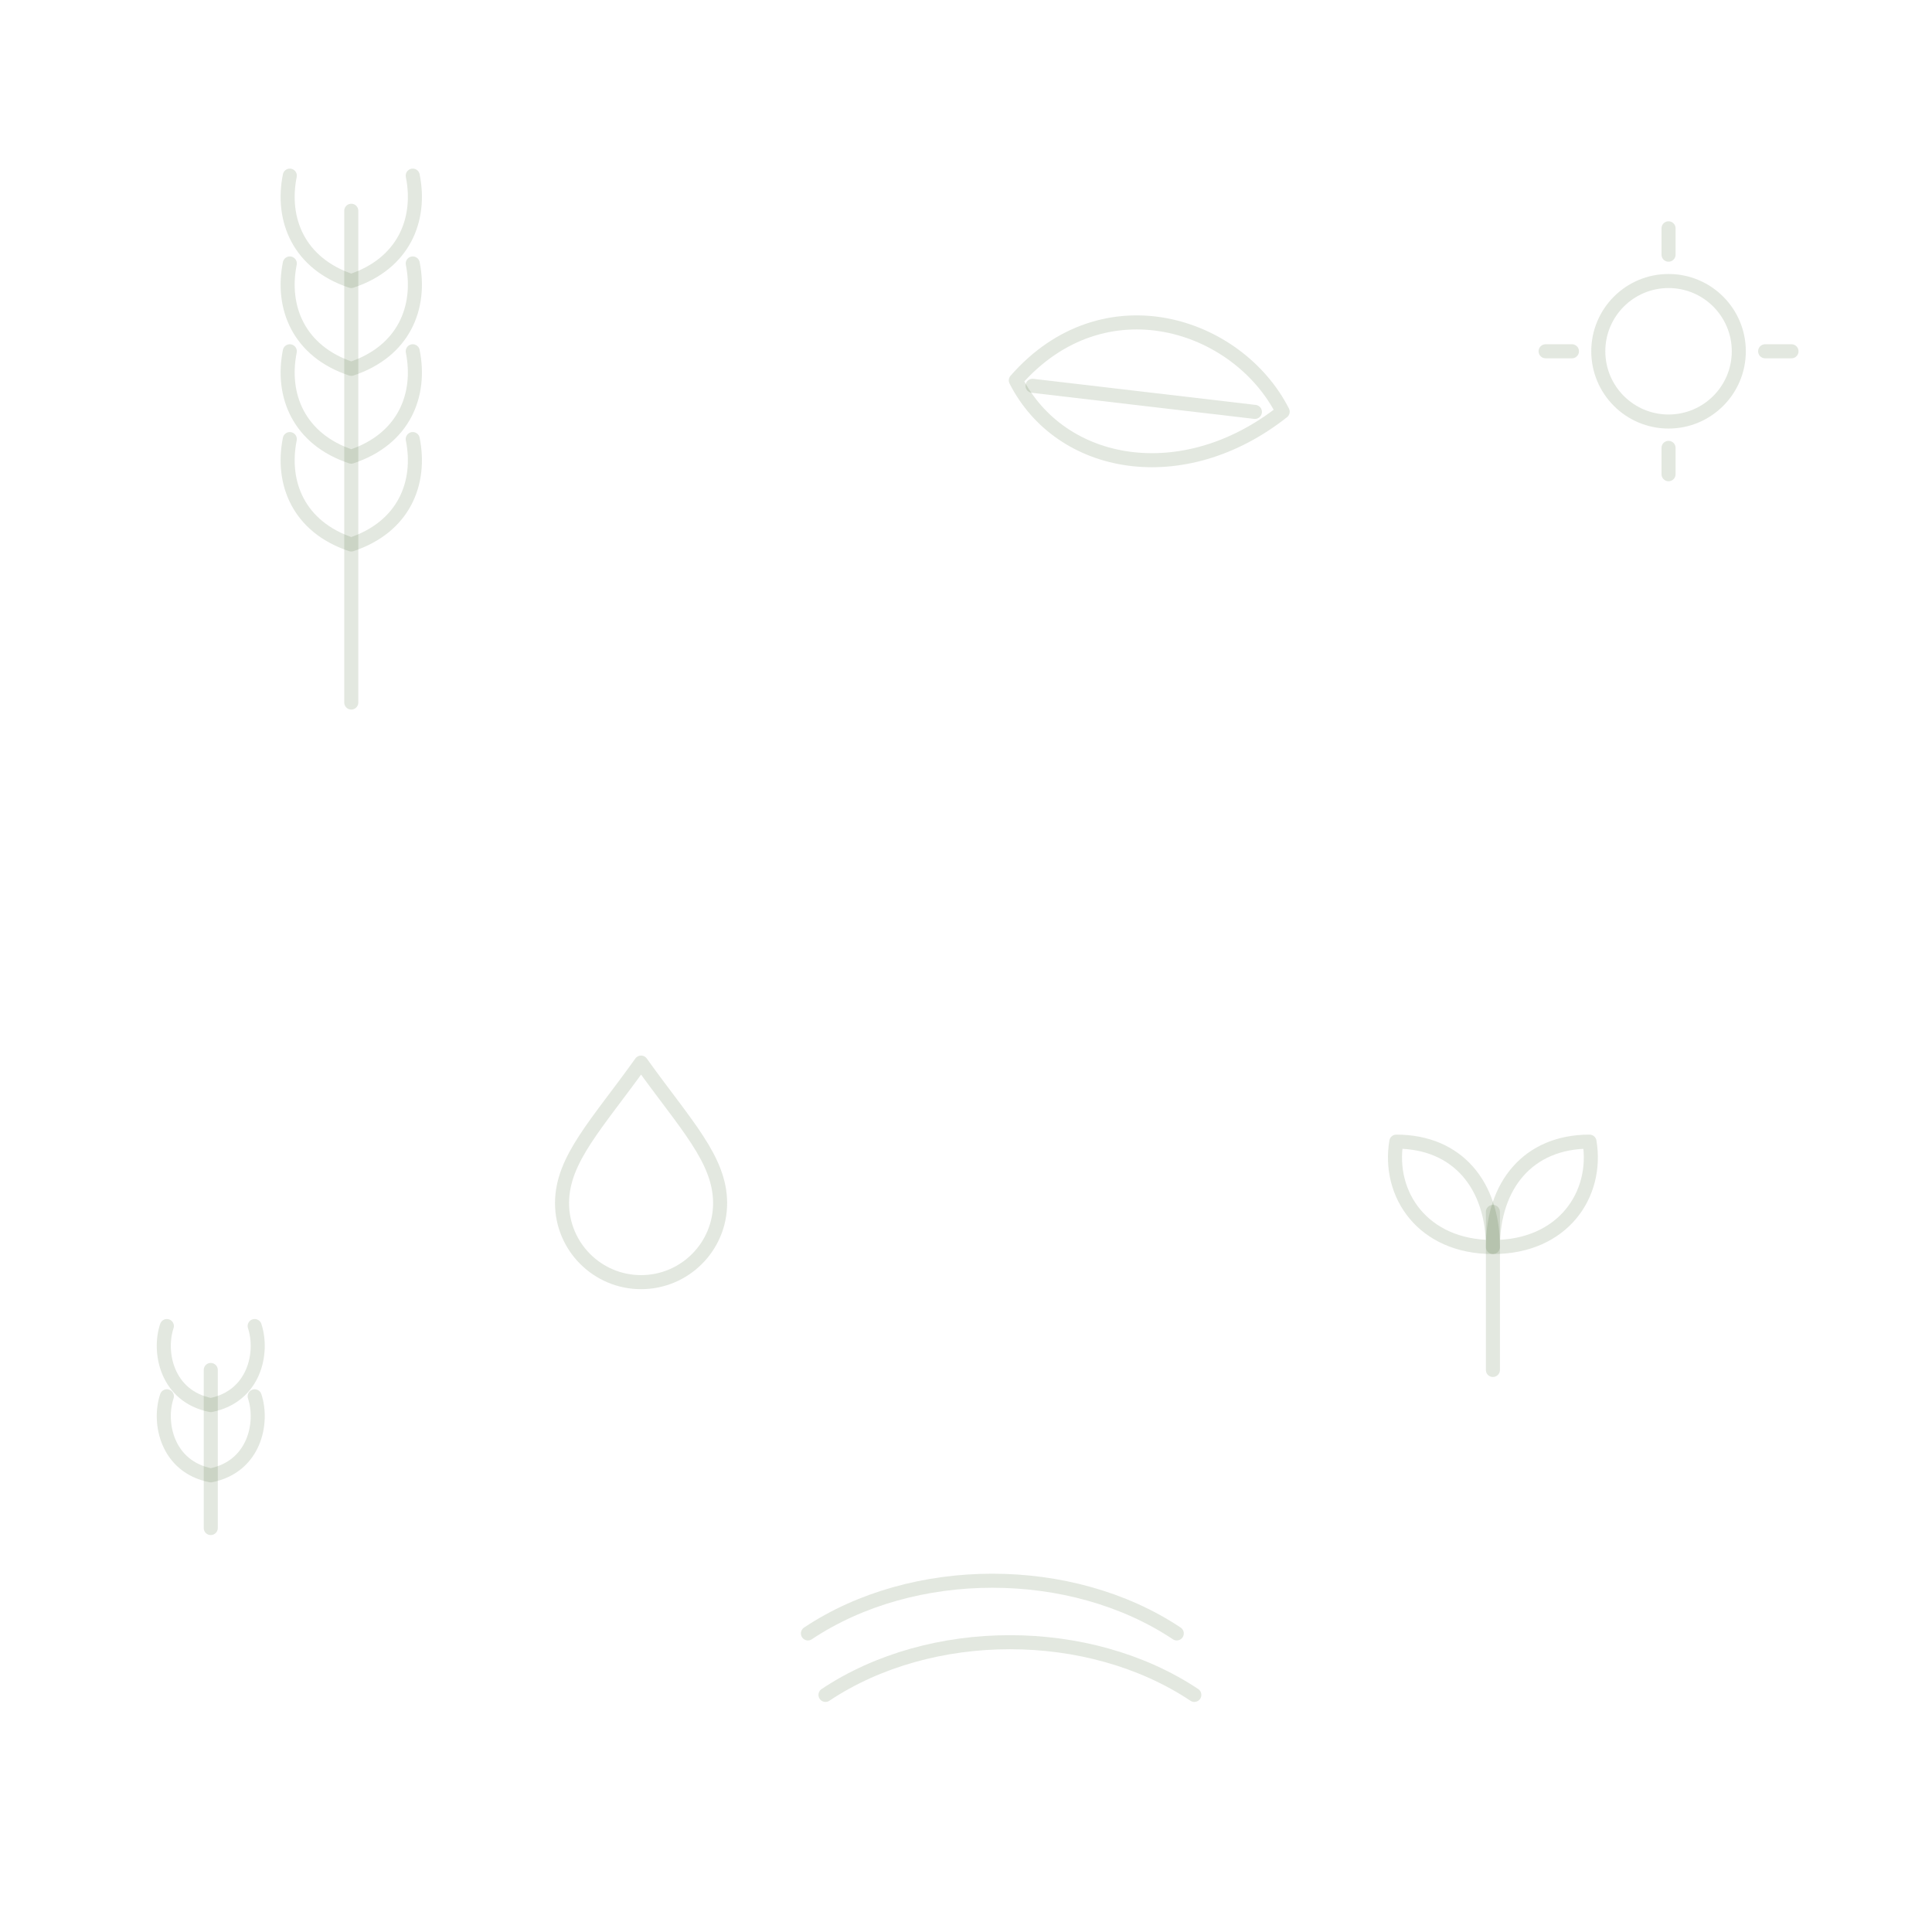
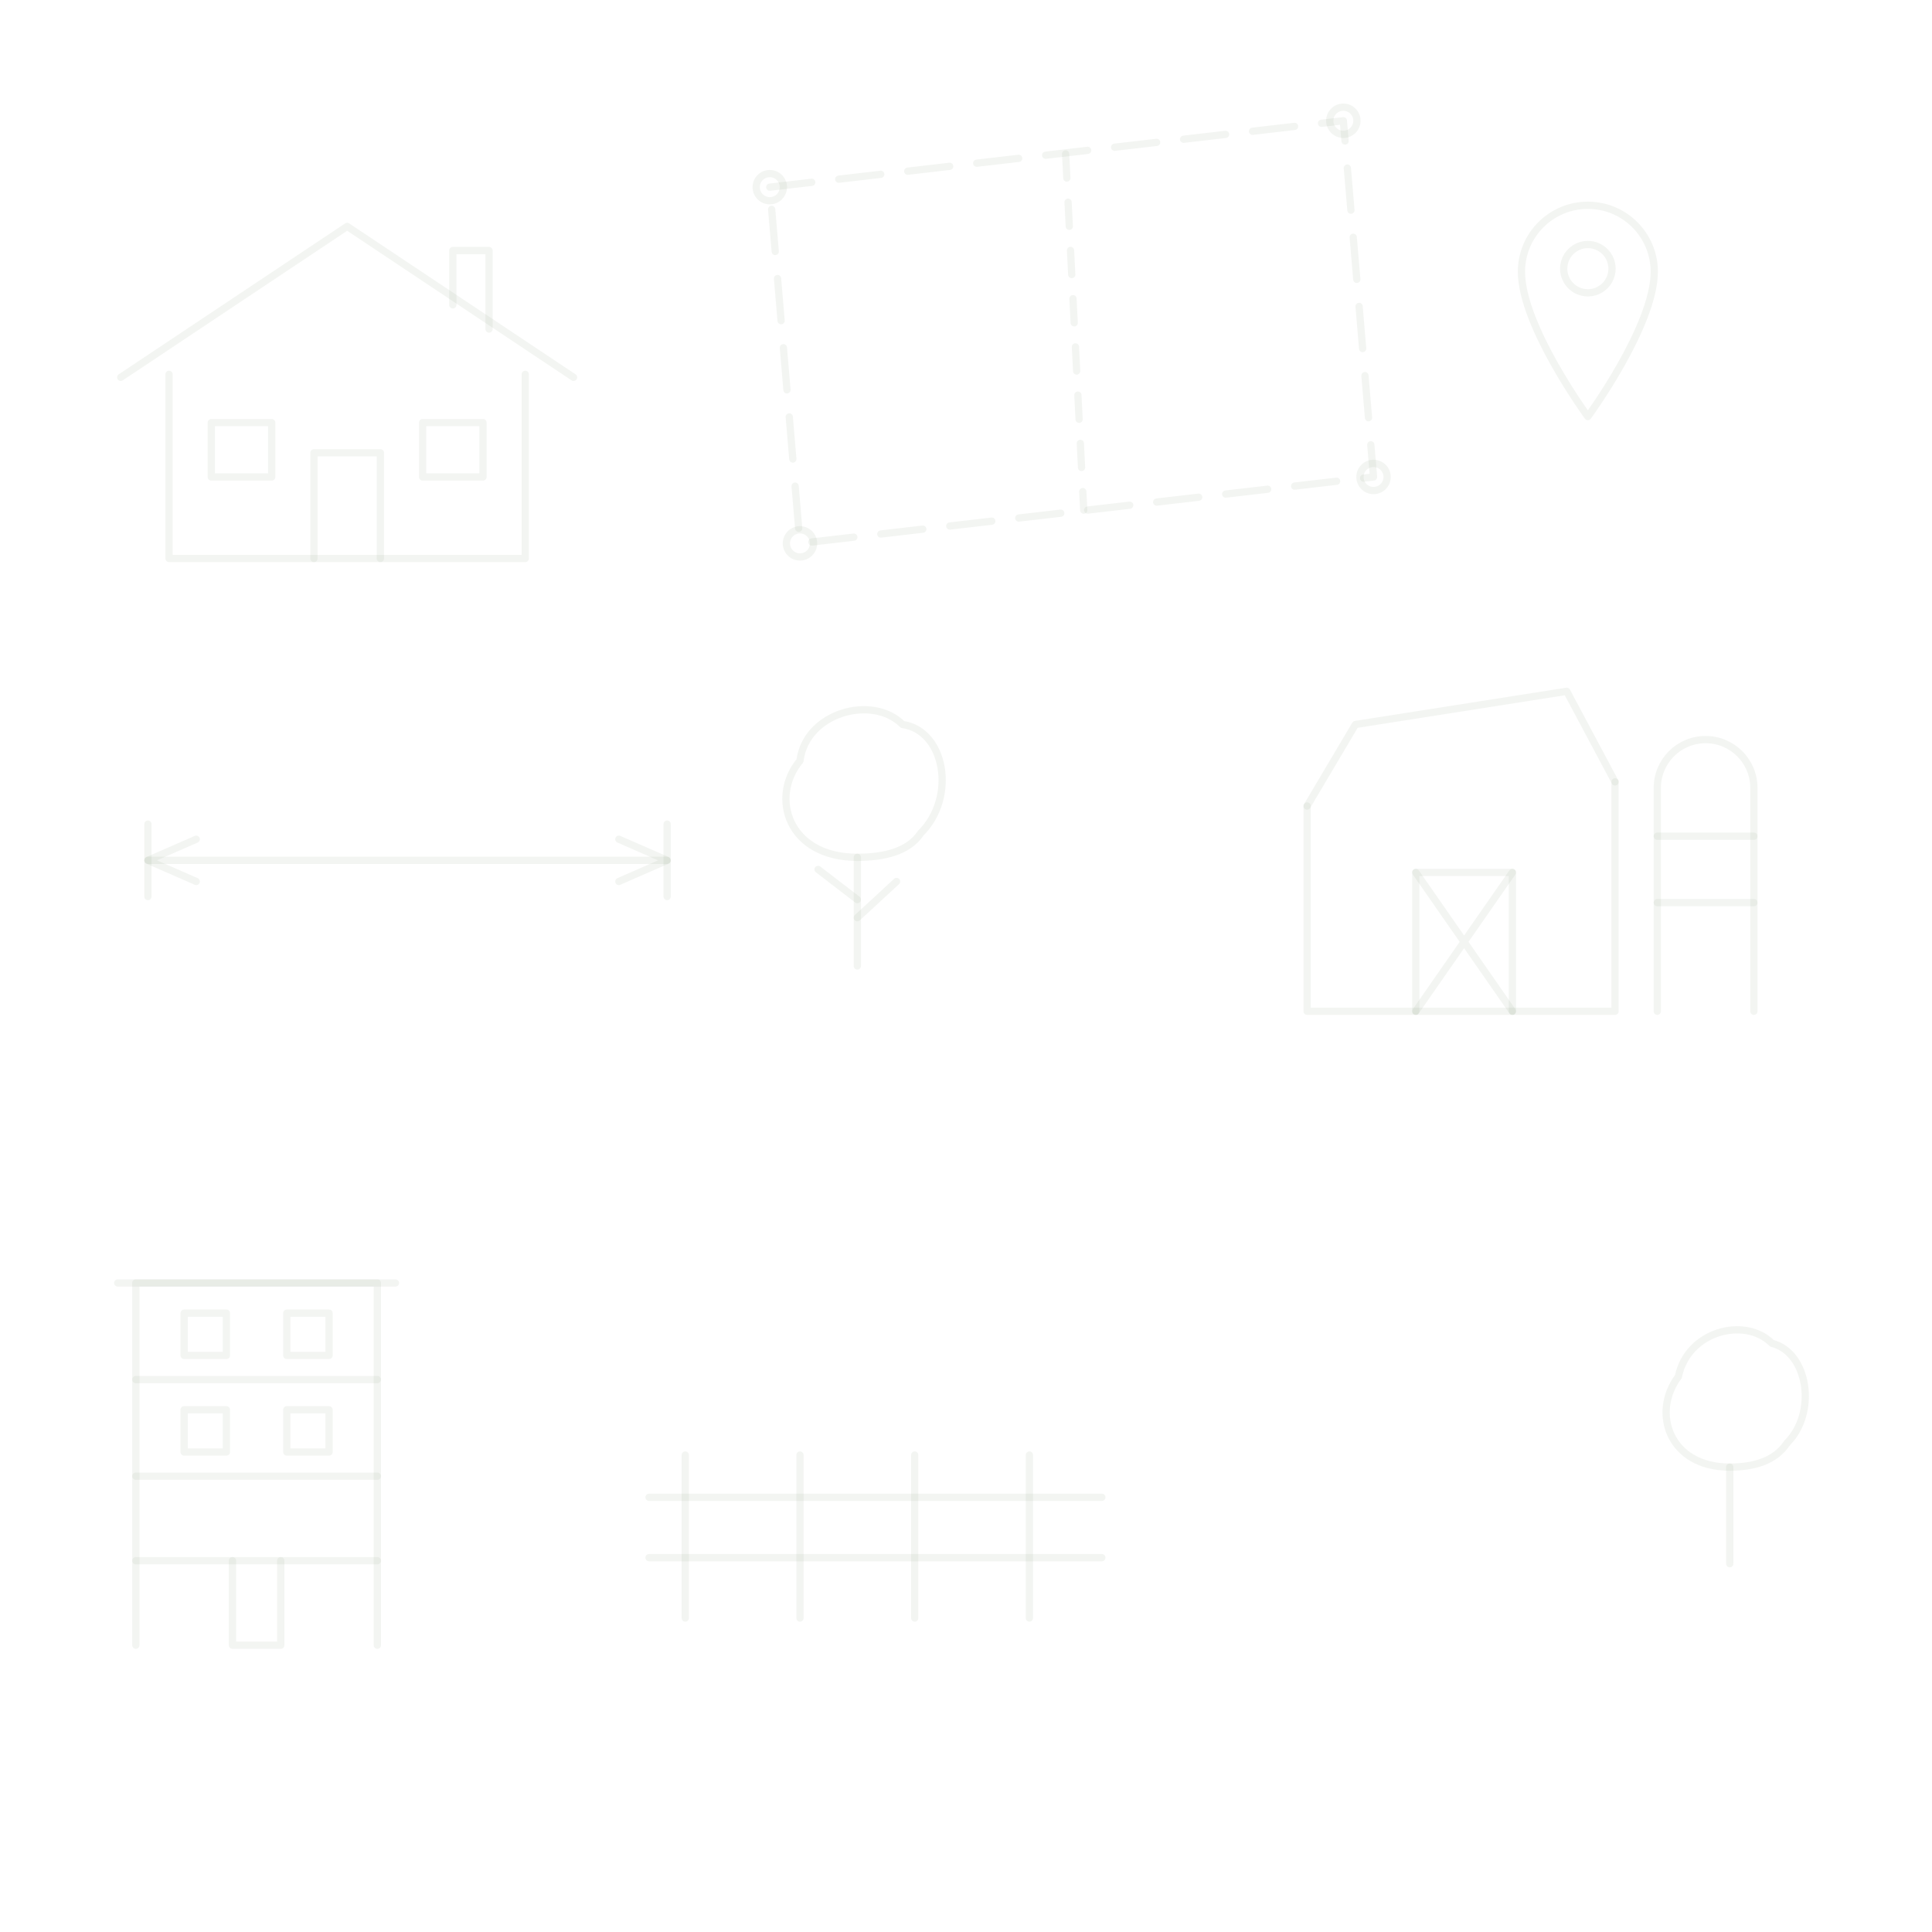
- <svg xmlns="http://www.w3.org/2000/svg" width="220" height="220" viewBox="0 0 220 220">
-   <g fill="none" stroke="#2d5016" stroke-opacity="0.13" stroke-width="1.6" stroke-linecap="round" stroke-linejoin="round">
-     <g transform="translate(32 18)">
-       <path d="M8 62 L8 6" />
-       <path d="M8 14 C2 12 0 7 1 2   M8 14 C14 12 16 7 15 2" />
-       <path d="M8 24 C2 22 0 17 1 12  M8 24 C14 22 16 17 15 12" />
-       <path d="M8 34 C2 32 0 27 1 22  M8 34 C14 32 16 27 15 22" />
-       <path d="M8 44 C2 42 0 37 1 32  M8 44 C14 42 16 37 15 32" />
+ <svg xmlns="http://www.w3.org/2000/svg" width="640" height="640" viewBox="0 0 640 640">
+   <g fill="none" stroke="#2d5016" stroke-opacity="0.055" stroke-width="2.4" stroke-linecap="round" stroke-linejoin="round">
+     <g transform="translate(40 70)">
+       <path d="M0 55 L75 5 L150 55" />
+       <path d="M16 54 L16 115 L134 115 L134 54" />
+       <path d="M64 115 L64 80 L86 80 L86 115" />
+       <path d="M30 70 L50 70 L50 88 L30 88 Z" />
+       <path d="M100 70 L120 70 L120 88 L100 88 Z" />
+       <path d="M110 31 L110 13 L122 13 L122 39" />
    </g>
-     <g transform="translate(120 30) rotate(18)">
-       <path d="M0 14 C6 0 22 0 30 8 C22 20 8 22 0 14 Z" />
-       <path d="M2 14 L27 9" />
+     <g transform="translate(255 40)">
+       <path d="M0 22 L190 0 L200 118 L10 140 Z" stroke-dasharray="14 9" />
+       <circle cx="0" cy="22" r="4.5" />
+       <circle cx="190" cy="0" r="4.5" />
+       <circle cx="200" cy="118" r="4.5" />
+       <circle cx="10" cy="140" r="4.5" />
+       <path d="M98 11 L104 129" stroke-dasharray="8 8" />
    </g>
-     <g transform="translate(158 126)">
-       <path d="M12 30 L12 12" />
-       <path d="M12 16 C4 16 0 10 1 4 C8 4 12 9 12 16 Z" />
-       <path d="M12 16 C20 16 24 10 23 4 C16 4 12 9 12 16 Z" />
+     <g transform="translate(500 60)">
+       <path d="M26 78 C26 78 4 48 4 30 A22 22 0 0 1 48 30 C48 48 26 78 26 78 Z" />
+       <circle cx="26" cy="29" r="8" />
    </g>
-     <g transform="translate(64 120)">
-       <path d="M9 1 C14 8 18 12 18 17 A9 9 0 0 1 0 17 C0 12 4 8 9 1 Z" />
+     <g transform="translate(415 215)">
+       <path d="M18 52 L34 25 L104 14 L120 44" />
+       <path d="M18 52 L18 120 L120 120 L120 44" />
+       <path d="M54 120 L54 74 L86 74 L86 120" />
+       <path d="M54 74 L86 120 M86 74 L54 120" />
+       <path d="M134 120 L134 46 A16 16 0 0 1 166 46 L166 120" />
+       <path d="M134 62 L166 62 M134 84 L166 84" />
    </g>
-     <g transform="translate(92 176)">
-       <path d="M0 10 C12 2 30 2 42 10" />
-       <path d="M2 17 C14 9 32 9 44 17" />
+     <g transform="translate(45 255)">
+       <path d="M4 30 L176 30" />
+       <path d="M4 18 L4 42 M176 18 L176 42" />
+       <path d="M4 30 L20 23 M4 30 L20 37" />
+       <path d="M176 30 L160 23 M176 30 L160 37" />
    </g>
-     <g transform="translate(18 148)">
-       <path d="M6 26 L6 8" />
-       <path d="M6 12 C1 11 0 6 1 3  M6 12 C11 11 12 6 11 3" />
-       <path d="M6 20 C1 19 0 14 1 11 M6 20 C11 19 12 14 11 11" />
+     <g transform="translate(255 230)">
+       <path d="M29 90 L29 54" />
+       <path d="M29 54 C6 54 0 34 10 22 C12 6 34 0 44 10 C58 12 62 34 50 46 C46 52 38 54 29 54 Z" />
+       <path d="M29 68 L16 58 M29 74 L42 62" />
    </g>
-     <g transform="translate(176 26)">
-       <circle cx="14" cy="14" r="8" />
-       <path d="M14 0 L14 3  M14 25 L14 28  M0 14 L3 14  M25 14 L28 14" />
+     <g transform="translate(45 395)">
+       <path d="M0 150 L0 30 L80 30 L80 150" />
+       <path d="M-6 30 L86 30" />
+       <path d="M0 62 L80 62 M0 94 L80 94 M0 122 L80 122" />
+       <path d="M16 40 L30 40 L30 54 L16 54 Z" />
+       <path d="M50 40 L64 40 L64 54 L50 54 Z" />
+       <path d="M16 72 L30 72 L30 86 L16 86 Z" />
+       <path d="M50 72 L64 72 L64 86 L50 86 Z" />
+       <path d="M32 122 L32 150 L48 150 L48 122" />
+     </g>
+     <g transform="translate(215 470)">
+       <path d="M0 26 L150 26 M0 46 L150 46" />
+       <path d="M12 12 L12 66 M50 12 L50 66 M88 12 L88 66 M126 12 L126 66" />
+     </g>
+     <g transform="translate(545 430)">
+       <path d="M28 88 L28 56" />
+       <path d="M28 56 C8 56 2 38 11 26 C14 11 33 6 42 15 C54 18 57 38 47 48 C43 54 36 56 28 56 Z" />
    </g>
  </g>
</svg>
